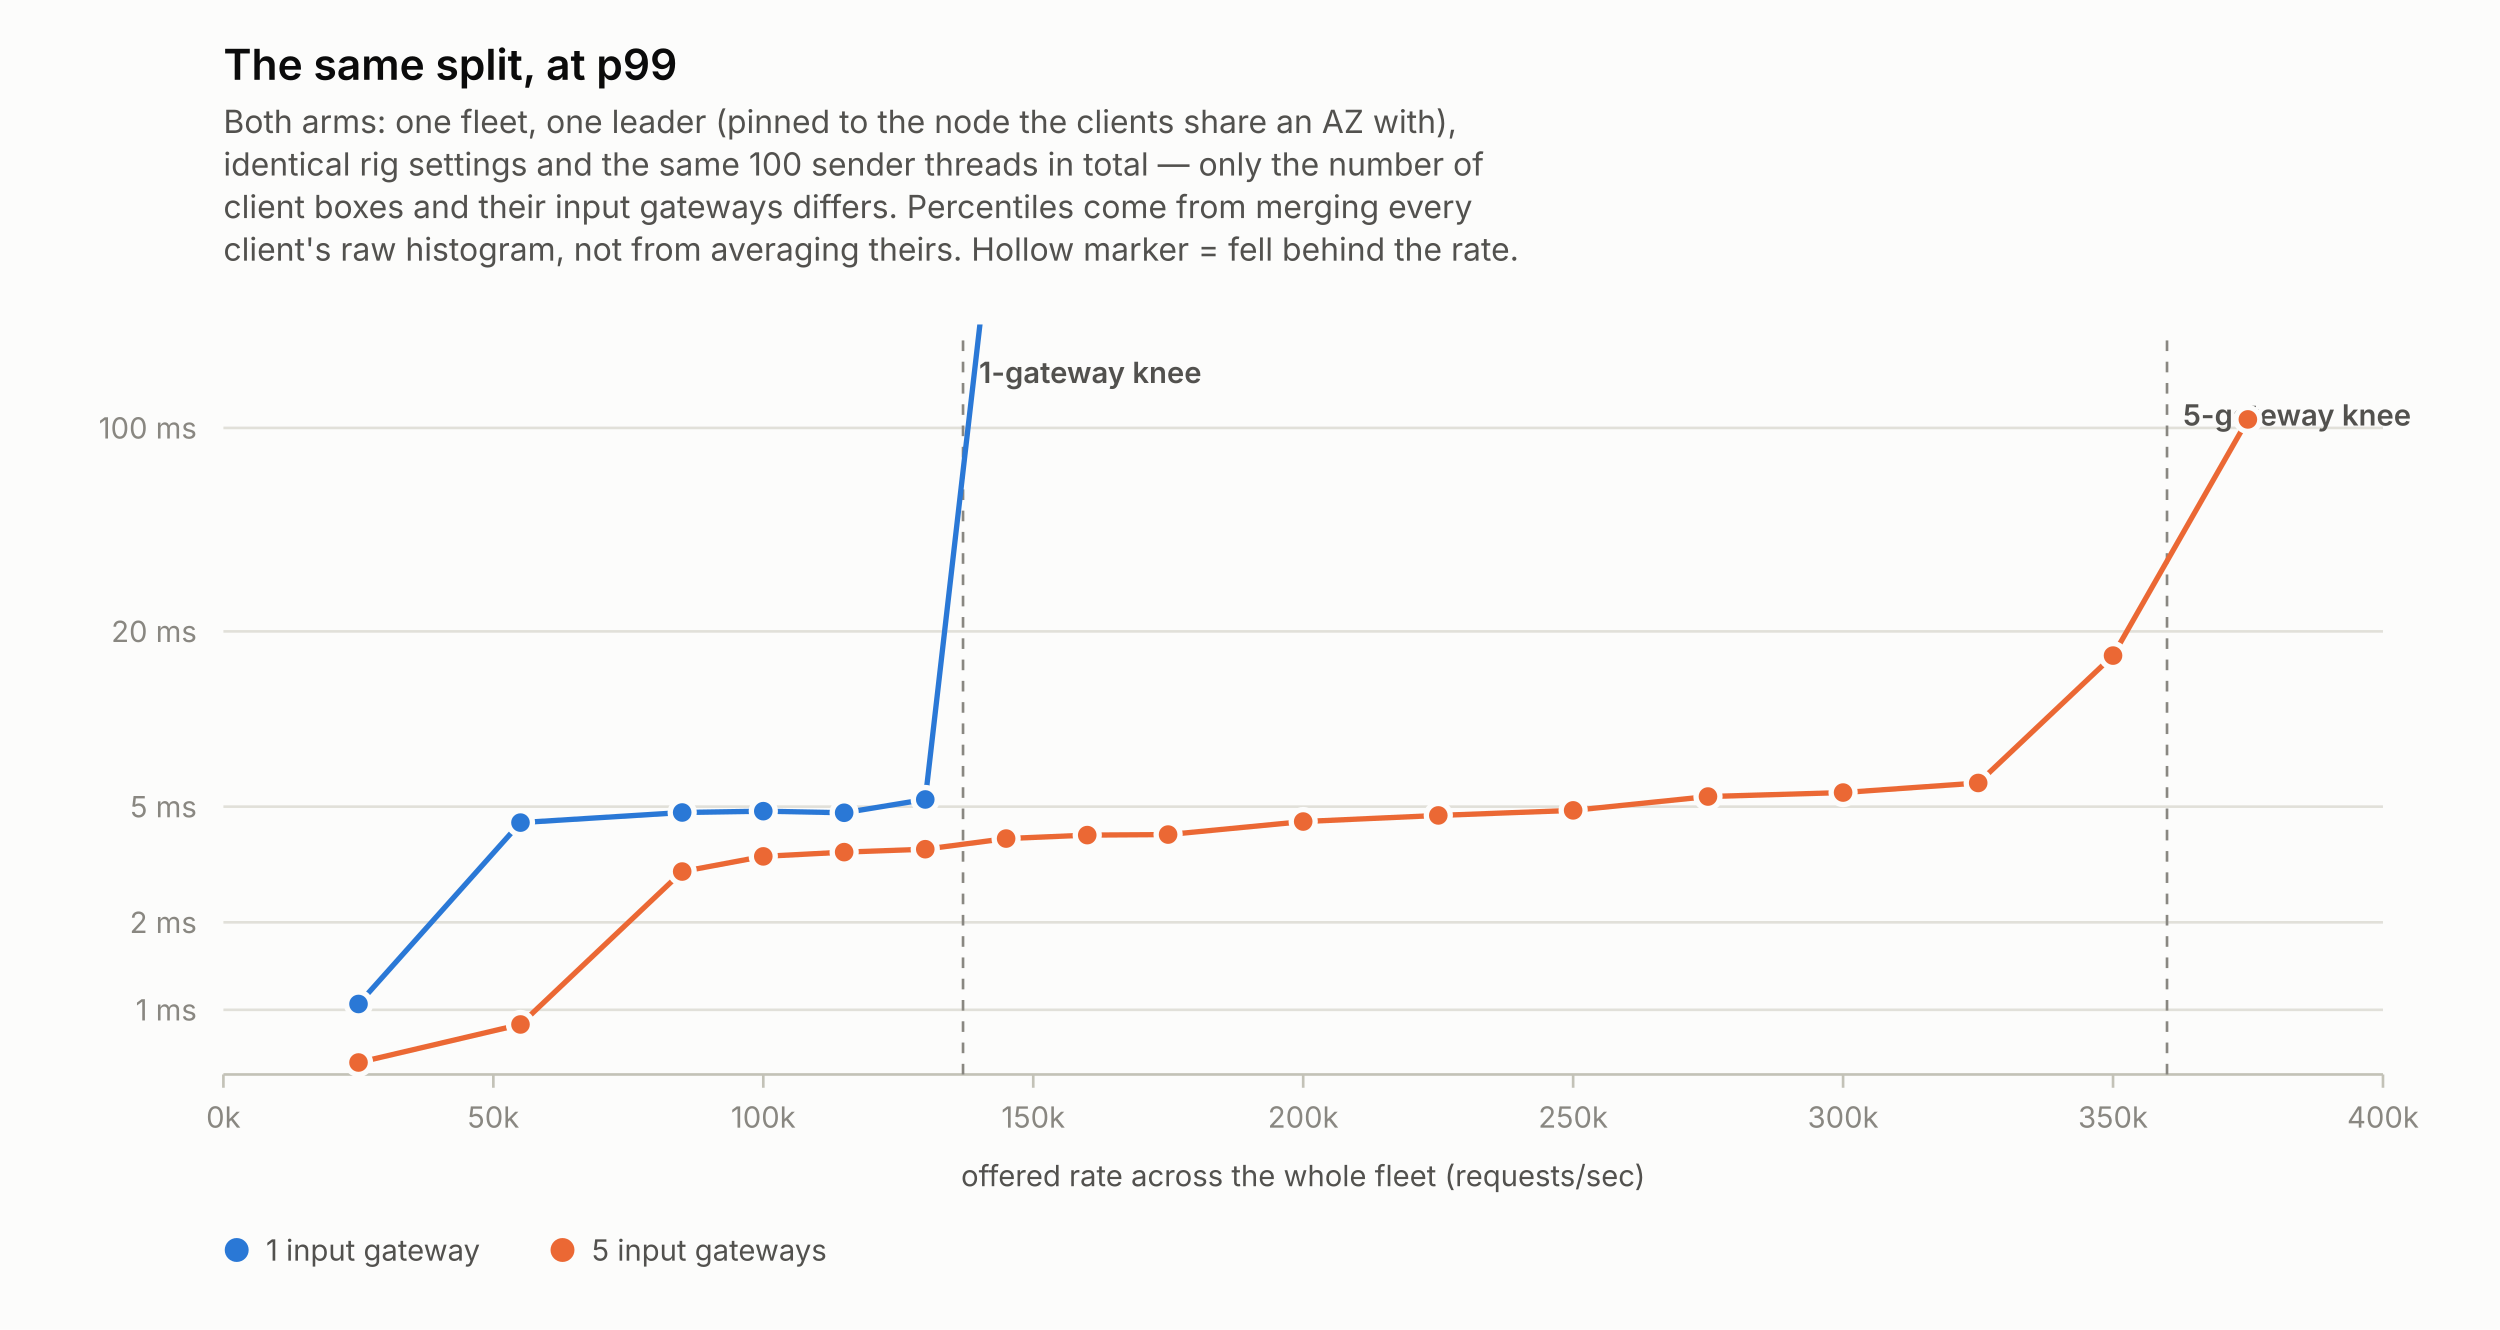
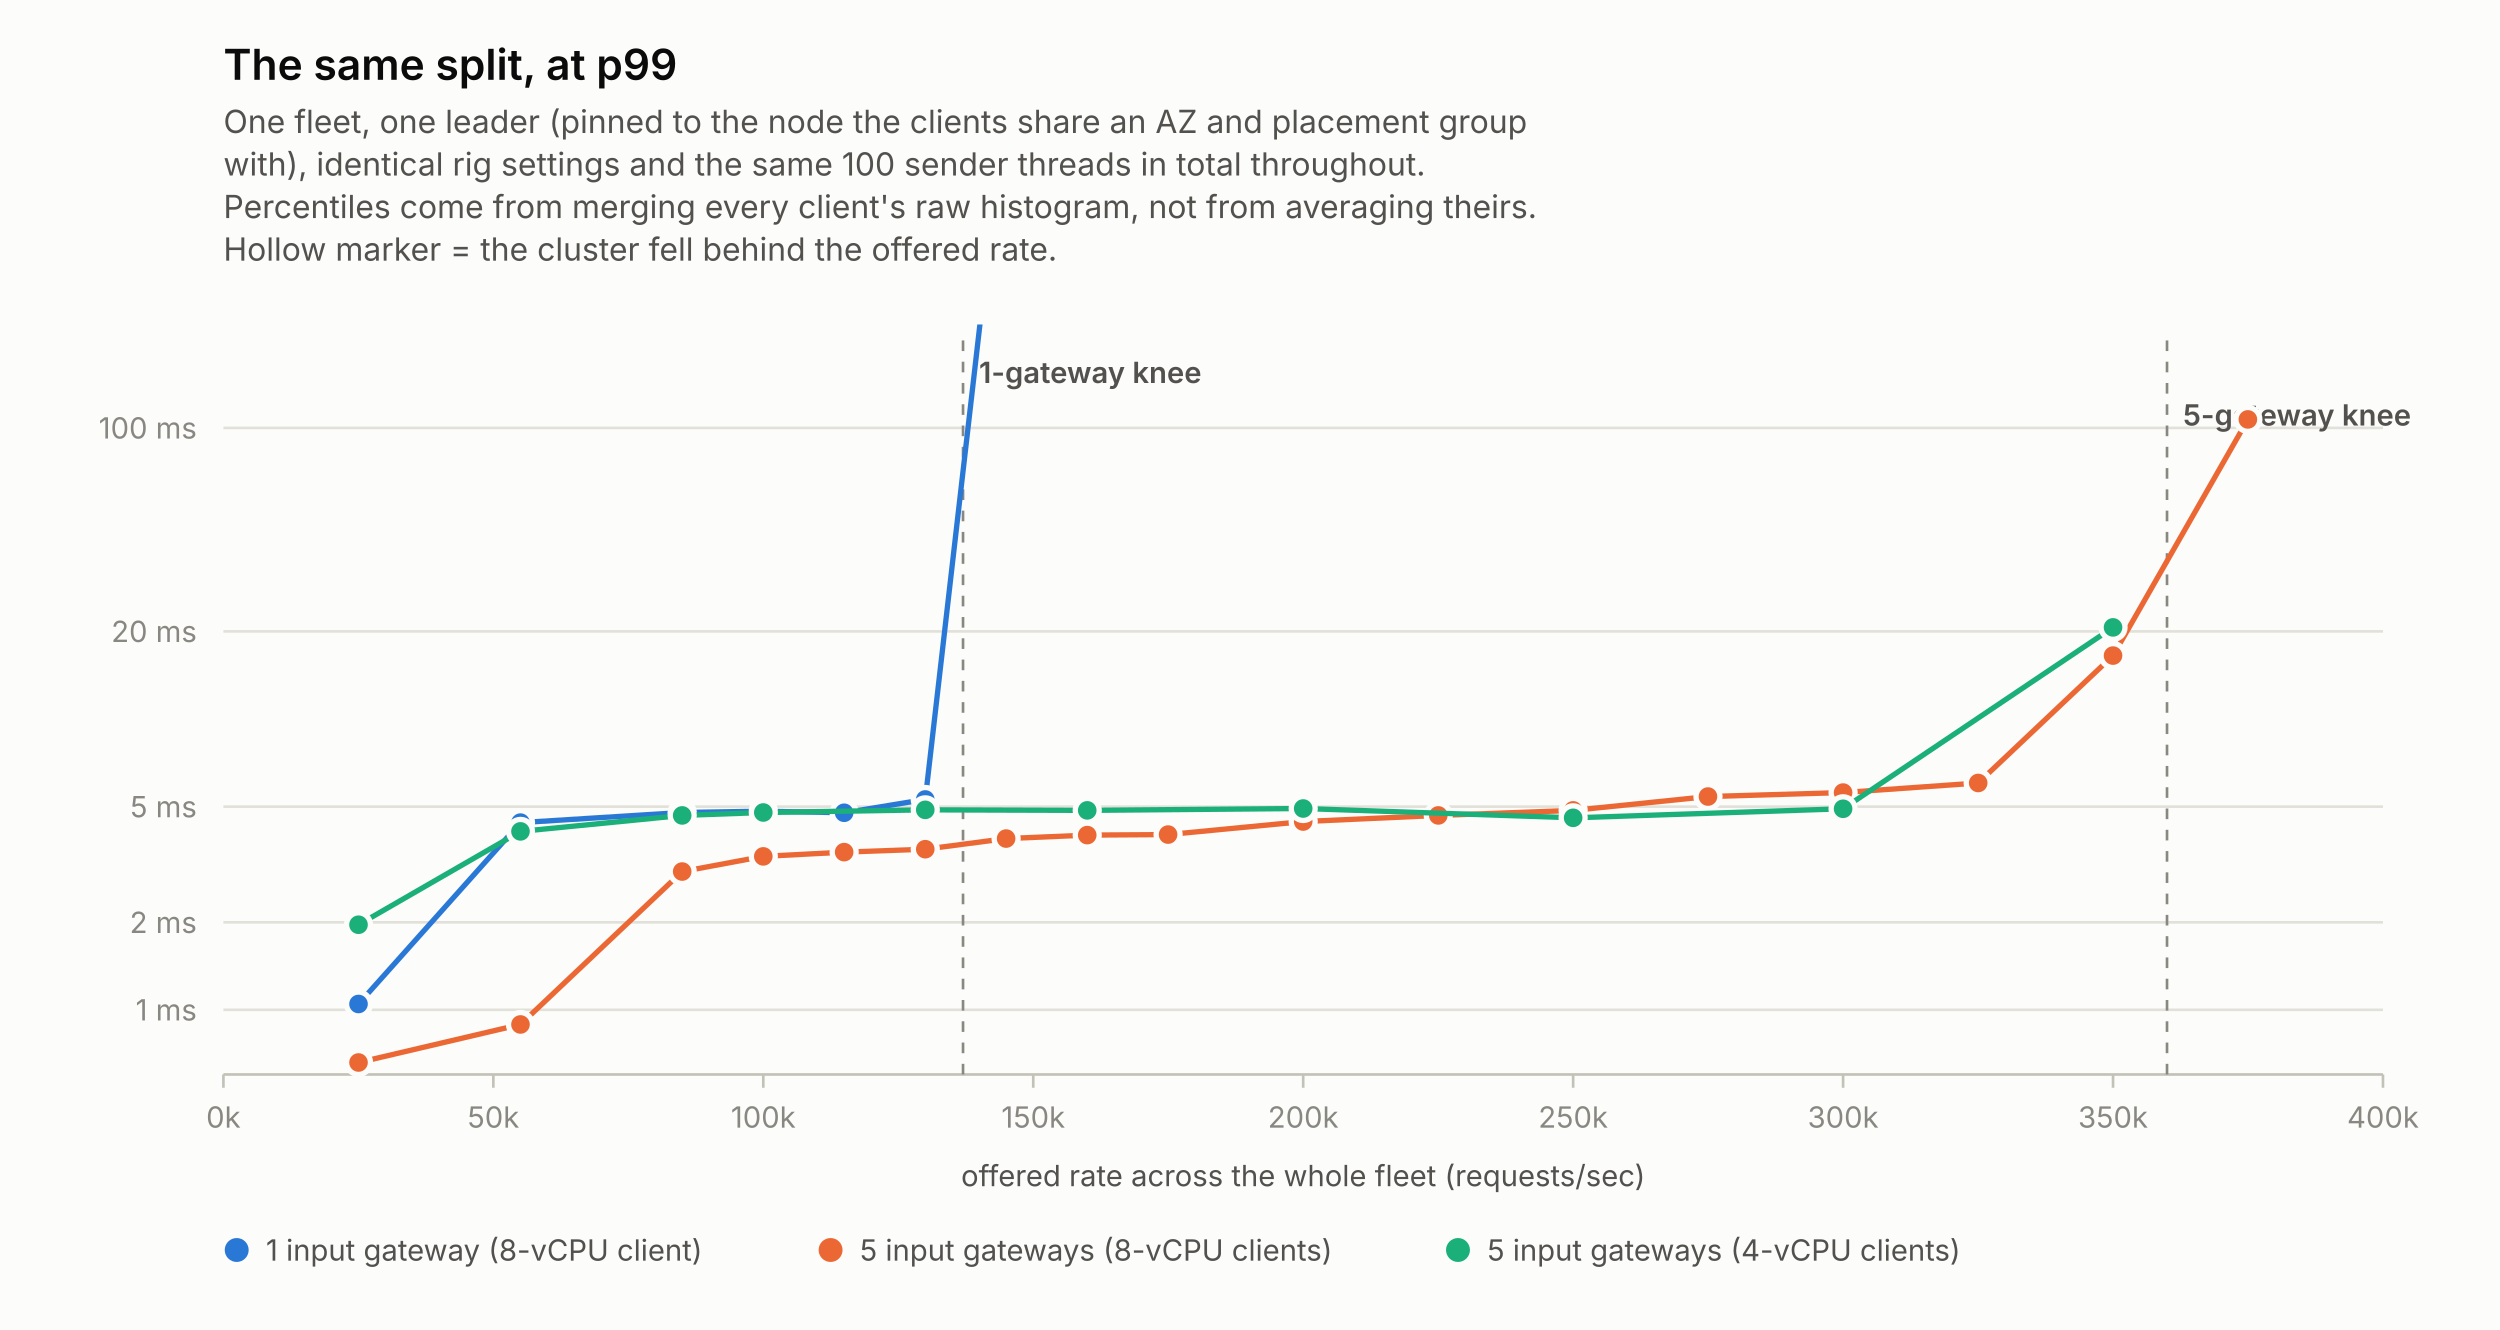
<svg xmlns="http://www.w3.org/2000/svg" width="940" height="500" viewBox="0 0 940 500" font-family="system-ui,-apple-system,&quot;Segoe UI&quot;,sans-serif" role="img" aria-label="The same split, at p99">
  <rect width="940" height="500" fill="#fcfcfb" />
  <text x="84" y="30" font-size="16" font-weight="600" fill="#0b0b0b">The same split, at p99</text>
-   <text x="84" y="50" font-size="12" fill="#52514e">Both arms: one fleet, one leader (pinned to the node the clients share an AZ with),</text>
-   <text x="84" y="66" font-size="12" fill="#52514e">identical rig settings and the same 100 sender threads in total — only the number of</text>
-   <text x="84" y="82" font-size="12" fill="#52514e">client boxes and their input gateways differs. Percentiles come from merging every</text>
-   <text x="84" y="98" font-size="12" fill="#52514e">client's raw histogram, not from averaging theirs. Hollow marker = fell behind the rate.</text>
+   <text x="84" y="50" font-size="12" fill="#52514e">One fleet, one leader (pinned to the node the clients share an AZ and placement group</text>
+   <text x="84" y="66" font-size="12" fill="#52514e">with), identical rig settings and the same 100 sender threads in total throughout.</text>
+   <text x="84" y="82" font-size="12" fill="#52514e">Percentiles come from merging every client's raw histogram, not from averaging theirs.</text>
+   <text x="84" y="98" font-size="12" fill="#52514e">Hollow marker = the cluster fell behind the offered rate.</text>
  <line x1="84" y1="379.7" x2="896" y2="379.7" stroke="#e1e0d9" />
  <text x="74" y="383.7" font-size="11" fill="#898781" text-anchor="end">1 ms</text>
  <line x1="84" y1="346.8" x2="896" y2="346.8" stroke="#e1e0d9" />
  <text x="74" y="350.8" font-size="11" fill="#898781" text-anchor="end">2 ms</text>
  <line x1="84" y1="303.3" x2="896" y2="303.3" stroke="#e1e0d9" />
  <text x="74" y="307.3" font-size="11" fill="#898781" text-anchor="end">5 ms</text>
  <line x1="84" y1="237.4" x2="896" y2="237.4" stroke="#e1e0d9" />
  <text x="74" y="241.4" font-size="11" fill="#898781" text-anchor="end">20 ms</text>
  <line x1="84" y1="160.9" x2="896" y2="160.9" stroke="#e1e0d9" />
  <text x="74" y="164.9" font-size="11" fill="#898781" text-anchor="end">100 ms</text>
  <line x1="84" y1="404" x2="896" y2="404" stroke="#c3c2b7" />
  <line x1="84.0" y1="404" x2="84.0" y2="409" stroke="#c3c2b7" />
  <text x="84.0" y="424" font-size="11" fill="#898781" text-anchor="middle">0k</text>
  <line x1="185.5" y1="404" x2="185.5" y2="409" stroke="#c3c2b7" />
  <text x="185.5" y="424" font-size="11" fill="#898781" text-anchor="middle">50k</text>
  <line x1="287.0" y1="404" x2="287.0" y2="409" stroke="#c3c2b7" />
  <text x="287.0" y="424" font-size="11" fill="#898781" text-anchor="middle">100k</text>
  <line x1="388.5" y1="404" x2="388.5" y2="409" stroke="#c3c2b7" />
  <text x="388.5" y="424" font-size="11" fill="#898781" text-anchor="middle">150k</text>
  <line x1="490.0" y1="404" x2="490.0" y2="409" stroke="#c3c2b7" />
  <text x="490.0" y="424" font-size="11" fill="#898781" text-anchor="middle">200k</text>
  <line x1="591.5" y1="404" x2="591.5" y2="409" stroke="#c3c2b7" />
  <text x="591.5" y="424" font-size="11" fill="#898781" text-anchor="middle">250k</text>
  <line x1="693.0" y1="404" x2="693.0" y2="409" stroke="#c3c2b7" />
  <text x="693.0" y="424" font-size="11" fill="#898781" text-anchor="middle">300k</text>
  <line x1="794.5" y1="404" x2="794.5" y2="409" stroke="#c3c2b7" />
  <text x="794.5" y="424" font-size="11" fill="#898781" text-anchor="middle">350k</text>
  <line x1="896.0" y1="404" x2="896.0" y2="409" stroke="#c3c2b7" />
  <text x="896.0" y="424" font-size="11" fill="#898781" text-anchor="middle">400k</text>
  <text x="490" y="446" font-size="11" fill="#52514e" text-anchor="middle">offered rate across the whole fleet (requests/sec)</text>
  <line x1="362.1" y1="128" x2="362.1" y2="404" stroke="#898781" stroke-width="1" stroke-dasharray="4 4" />
  <text x="368.1" y="144" font-size="11" font-weight="600" fill="#52514e">1-gateway knee</text>
  <line x1="814.8" y1="128" x2="814.8" y2="404" stroke="#898781" stroke-width="1" stroke-dasharray="4 4" />
  <text x="820.8" y="160" font-size="11" font-weight="600" fill="#52514e">5-gateway knee</text>
  <defs>
    <clipPath id="p">
      <rect x="78" y="122" width="824" height="288" />
    </clipPath>
  </defs>
  <g clip-path="url(#p)">
    <path d="M134.8,377.5 L195.7,309.3 L256.5,305.5 L287.0,305.0 L317.4,305.6 L347.9,300.6 L378.3,36.4 L408.8,-25.4 L439.2,-48.9 L490.0,-75.8 L540.8,-92.5" fill="none" stroke="#2a78d6" stroke-width="2" stroke-linejoin="round" />
    <circle cx="134.8" cy="377.5" r="4.5" fill="#2a78d6" stroke="#fcfcfb" stroke-width="2" />
    <circle cx="195.7" cy="309.3" r="4.5" fill="#2a78d6" stroke="#fcfcfb" stroke-width="2" />
    <circle cx="256.5" cy="305.5" r="4.5" fill="#2a78d6" stroke="#fcfcfb" stroke-width="2" />
    <circle cx="287.0" cy="305.0" r="4.5" fill="#2a78d6" stroke="#fcfcfb" stroke-width="2" />
    <circle cx="317.4" cy="305.6" r="4.5" fill="#2a78d6" stroke="#fcfcfb" stroke-width="2" />
    <circle cx="347.9" cy="300.6" r="4.5" fill="#2a78d6" stroke="#fcfcfb" stroke-width="2" />
    <circle cx="378.3" cy="36.4" r="4.5" fill="#fcfcfb" stroke="#2a78d6" stroke-width="2" />
    <circle cx="408.8" cy="-25.4" r="4.5" fill="#fcfcfb" stroke="#2a78d6" stroke-width="2" />
    <circle cx="439.2" cy="-48.9" r="4.5" fill="#fcfcfb" stroke="#2a78d6" stroke-width="2" />
    <circle cx="490.0" cy="-75.8" r="4.5" fill="#fcfcfb" stroke="#2a78d6" stroke-width="2" />
    <circle cx="540.8" cy="-92.5" r="4.5" fill="#fcfcfb" stroke="#2a78d6" stroke-width="2" />
    <path d="M134.8,399.5 L195.7,385.2 L256.5,327.7 L287.0,322.0 L317.4,320.4 L347.9,319.3 L378.3,315.3 L408.8,314.0 L439.2,313.8 L490.0,308.9 L540.8,306.6 L591.5,304.7 L642.2,299.5 L693.0,298.0 L743.8,294.4 L794.5,246.5 L845.2,157.7" fill="none" stroke="#eb6834" stroke-width="2" stroke-linejoin="round" />
    <circle cx="134.8" cy="399.5" r="4.5" fill="#eb6834" stroke="#fcfcfb" stroke-width="2" />
    <circle cx="195.7" cy="385.2" r="4.5" fill="#eb6834" stroke="#fcfcfb" stroke-width="2" />
    <circle cx="256.5" cy="327.7" r="4.5" fill="#eb6834" stroke="#fcfcfb" stroke-width="2" />
    <circle cx="287.0" cy="322.0" r="4.5" fill="#eb6834" stroke="#fcfcfb" stroke-width="2" />
    <circle cx="317.4" cy="320.4" r="4.5" fill="#eb6834" stroke="#fcfcfb" stroke-width="2" />
    <circle cx="347.9" cy="319.3" r="4.5" fill="#eb6834" stroke="#fcfcfb" stroke-width="2" />
    <circle cx="378.3" cy="315.3" r="4.5" fill="#eb6834" stroke="#fcfcfb" stroke-width="2" />
    <circle cx="408.8" cy="314.0" r="4.5" fill="#eb6834" stroke="#fcfcfb" stroke-width="2" />
    <circle cx="439.2" cy="313.8" r="4.5" fill="#eb6834" stroke="#fcfcfb" stroke-width="2" />
    <circle cx="490.0" cy="308.9" r="4.5" fill="#eb6834" stroke="#fcfcfb" stroke-width="2" />
    <circle cx="540.8" cy="306.6" r="4.5" fill="#eb6834" stroke="#fcfcfb" stroke-width="2" />
    <circle cx="591.5" cy="304.7" r="4.5" fill="#eb6834" stroke="#fcfcfb" stroke-width="2" />
    <circle cx="642.2" cy="299.5" r="4.5" fill="#eb6834" stroke="#fcfcfb" stroke-width="2" />
    <circle cx="693.0" cy="298.0" r="4.5" fill="#eb6834" stroke="#fcfcfb" stroke-width="2" />
    <circle cx="743.8" cy="294.4" r="4.5" fill="#eb6834" stroke="#fcfcfb" stroke-width="2" />
    <circle cx="794.5" cy="246.5" r="4.5" fill="#eb6834" stroke="#fcfcfb" stroke-width="2" />
    <circle cx="845.2" cy="157.7" r="4.5" fill="#eb6834" stroke="#fcfcfb" stroke-width="2" />
+     <path d="M134.8,347.7 L195.7,312.6 L256.5,306.6 L287.0,305.5 L347.9,304.5 L408.8,304.7 L490.0,304.0 L591.5,307.5 L693.0,304.1 L794.5,235.9" fill="none" stroke="#1baf7a" stroke-width="2" stroke-linejoin="round" />
+     <circle cx="134.8" cy="347.7" r="4.5" fill="#1baf7a" stroke="#fcfcfb" stroke-width="2" />
+     <circle cx="195.7" cy="312.6" r="4.5" fill="#1baf7a" stroke="#fcfcfb" stroke-width="2" />
+     <circle cx="256.5" cy="306.6" r="4.5" fill="#1baf7a" stroke="#fcfcfb" stroke-width="2" />
+     <circle cx="287.0" cy="305.5" r="4.5" fill="#1baf7a" stroke="#fcfcfb" stroke-width="2" />
+     <circle cx="347.9" cy="304.5" r="4.5" fill="#1baf7a" stroke="#fcfcfb" stroke-width="2" />
+     <circle cx="408.8" cy="304.7" r="4.5" fill="#1baf7a" stroke="#fcfcfb" stroke-width="2" />
+     <circle cx="490.0" cy="304.0" r="4.5" fill="#1baf7a" stroke="#fcfcfb" stroke-width="2" />
+     <circle cx="591.5" cy="307.5" r="4.5" fill="#1baf7a" stroke="#fcfcfb" stroke-width="2" />
+     <circle cx="693.0" cy="304.1" r="4.5" fill="#1baf7a" stroke="#fcfcfb" stroke-width="2" />
+     <circle cx="794.5" cy="235.9" r="4.5" fill="#1baf7a" stroke="#fcfcfb" stroke-width="2" />
  </g>
  <circle cx="89" cy="470" r="4.5" fill="#2a78d6" />
-   <text x="100" y="474" font-size="11" fill="#52514e">1 input gateway</text>
-   <circle cx="211.5" cy="470" r="4.5" fill="#eb6834" />
-   <text x="222.5" y="474" font-size="11" fill="#52514e">5 input gateways</text>
+   <text x="100" y="474" font-size="11" fill="#52514e">1 input gateway (8-vCPU client)</text>
+   <circle cx="312.3" cy="470" r="4.5" fill="#eb6834" />
+   <text x="323.3" y="474" font-size="11" fill="#52514e">5 input gateways (8-vCPU clients)</text>
+   <circle cx="548.2" cy="470" r="4.5" fill="#1baf7a" />
+   <text x="559.2" y="474" font-size="11" fill="#52514e">5 input gateways (4-vCPU clients)</text>
</svg>
